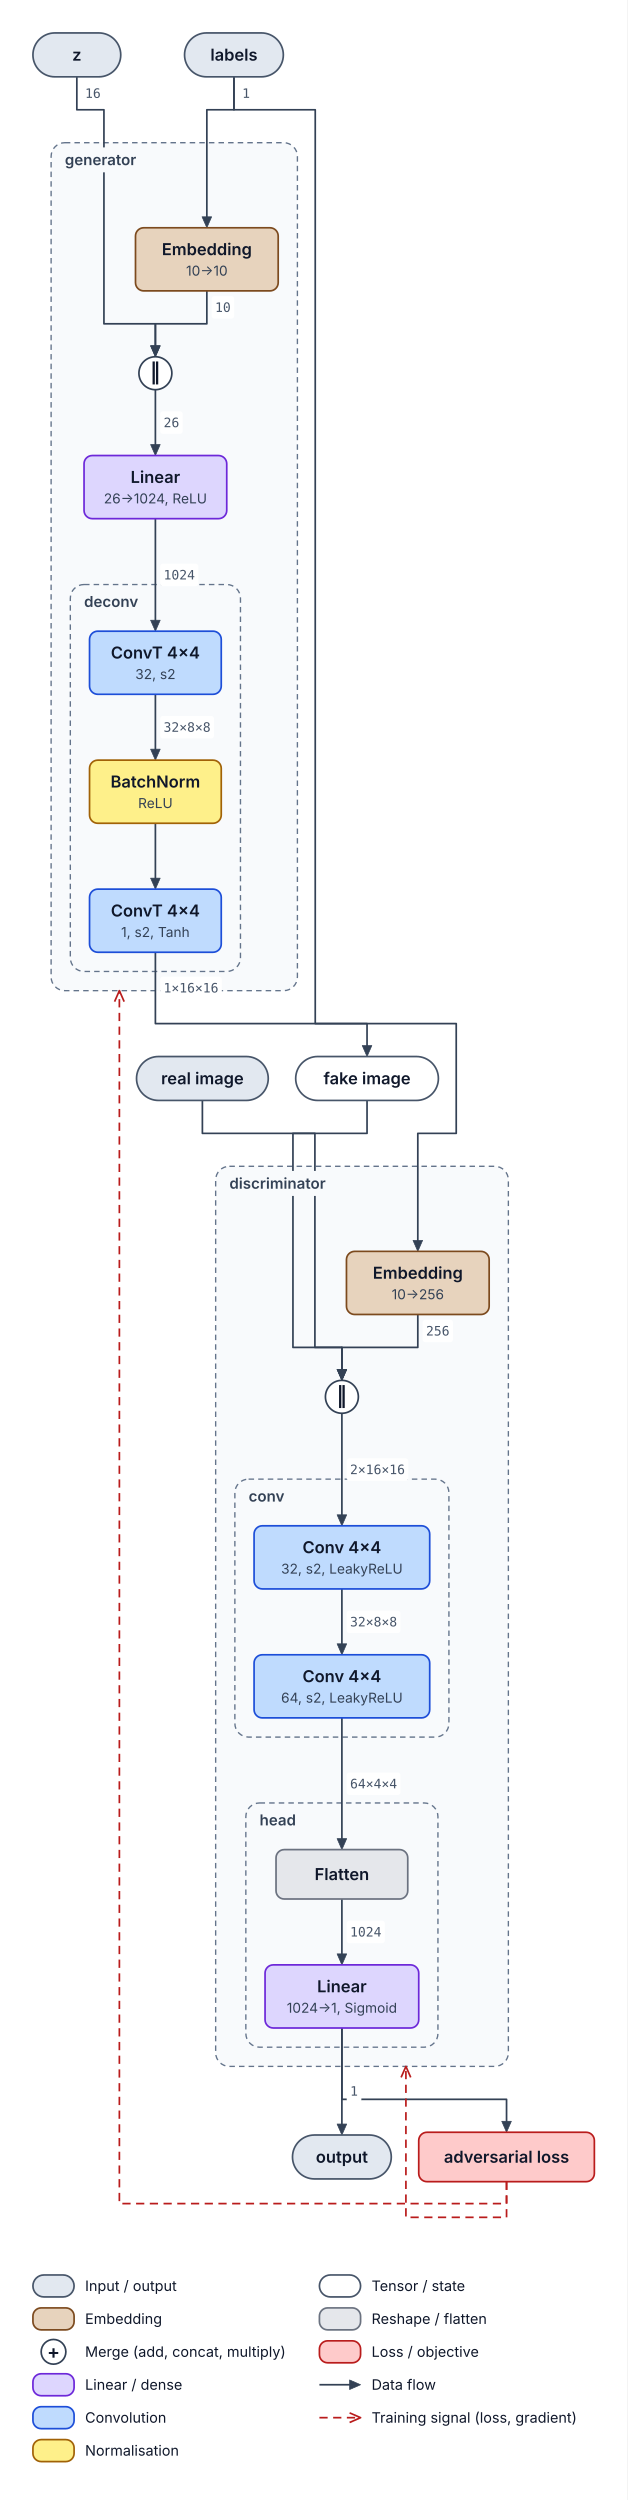
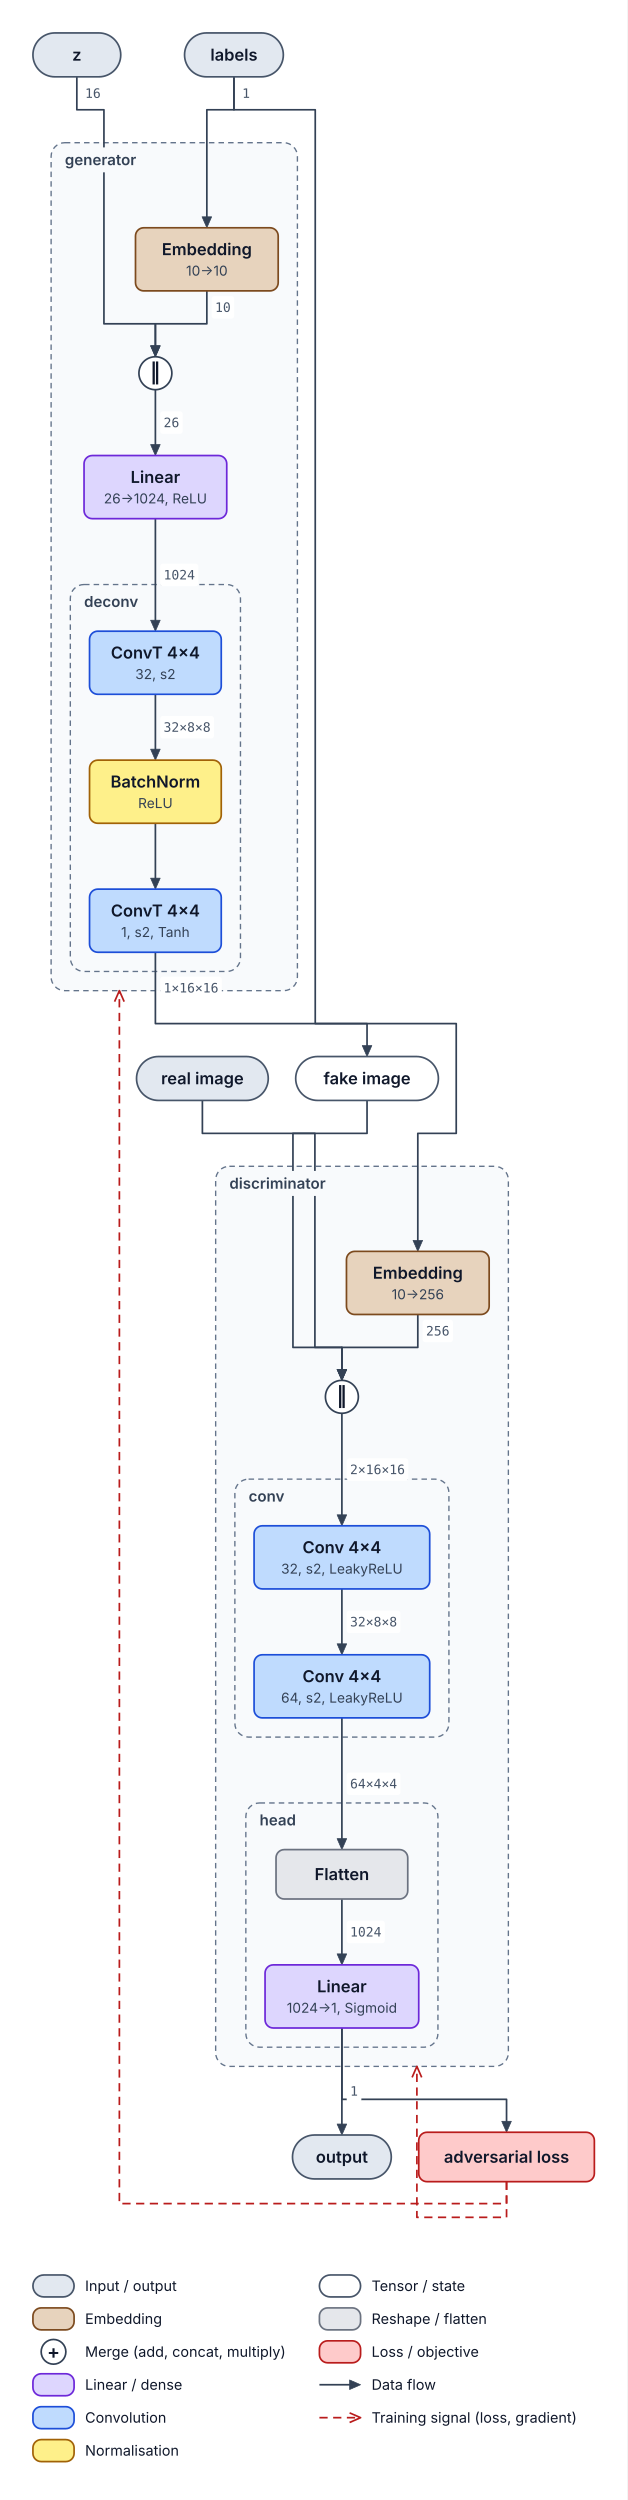
<svg xmlns="http://www.w3.org/2000/svg" width="457.17" height="1822" viewBox="0 0 457.17 1822" role="img">
  <rect x="0" y="0" width="457.17" height="1822" fill="#ffffff" />
  <g class="tg-groups">
    <g class="tg-group" data-id="generator">
      <rect x="37.25" y="104" width="179.5" height="618" rx="10" fill="#f8fafc" stroke="#64748b" stroke-width="1" stroke-linejoin="round" stroke-dasharray="4 3" />
    </g>
    <g class="tg-group" data-id="discriminator">
      <rect x="157.17" y="850" width="213.33" height="656" rx="10" fill="#f8fafc" stroke="#64748b" stroke-width="1" stroke-linejoin="round" stroke-dasharray="4 3" />
    </g>
    <g class="tg-group" data-id="generator.deconv">
      <rect x="51.25" y="426" width="124" height="282" rx="10" fill="#f8fafc" stroke="#64748b" stroke-width="1" stroke-linejoin="round" stroke-dasharray="4 3" />
    </g>
    <g class="tg-group" data-id="discriminator.conv">
      <rect x="171.17" y="1078" width="156" height="188" rx="10" fill="#f8fafc" stroke="#64748b" stroke-width="1" stroke-linejoin="round" stroke-dasharray="4 3" />
    </g>
    <g class="tg-group" data-id="discriminator.head">
      <rect x="179.17" y="1314" width="140" height="178" rx="10" fill="#f8fafc" stroke="#64748b" stroke-width="1" stroke-linejoin="round" stroke-dasharray="4 3" />
    </g>
  </g>
  <g class="tg-edges">
    <g class="tg-edge tg-edge-data">
      <polyline points="113.25,506 113.25,546.8" fill="none" stroke="#334155" stroke-width="1.25" stroke-linejoin="round" />
      <polygon points="113.25,554 109.75,546 116.75,546" fill="#334155" stroke="#334155" stroke-width="0.5" stroke-linejoin="round" />
    </g>
    <g class="tg-edge tg-edge-data">
      <polyline points="113.25,600 113.25,640.8" fill="none" stroke="#334155" stroke-width="1.25" stroke-linejoin="round" />
      <polygon points="113.25,648 109.75,640 116.75,640" fill="#334155" stroke="#334155" stroke-width="0.5" stroke-linejoin="round" />
    </g>
    <g class="tg-edge tg-edge-data">
      <polyline points="150.75,212 150.75,236 113.25,236 113.25,252.8" fill="none" stroke="#334155" stroke-width="1.25" stroke-linejoin="round" />
      <polygon points="113.25,260 109.75,252 116.75,252" fill="#334155" stroke="#334155" stroke-width="0.5" stroke-linejoin="round" />
    </g>
    <g class="tg-edge tg-edge-data">
      <polyline points="113.25,284 113.25,324.8" fill="none" stroke="#334155" stroke-width="1.25" stroke-linejoin="round" />
      <polygon points="113.25,332 109.75,324 116.75,324" fill="#334155" stroke="#334155" stroke-width="0.5" stroke-linejoin="round" />
    </g>
    <g class="tg-edge tg-edge-data">
      <polyline points="113.25,378 113.25,452.8" fill="none" stroke="#334155" stroke-width="1.25" stroke-linejoin="round" />
      <polygon points="113.25,460 109.75,452 116.75,452" fill="#334155" stroke="#334155" stroke-width="0.5" stroke-linejoin="round" />
    </g>
    <g class="tg-edge tg-edge-data">
      <polyline points="249.17,1158 249.17,1198.8" fill="none" stroke="#334155" stroke-width="1.25" stroke-linejoin="round" />
      <polygon points="249.17,1206 245.67,1198 252.67,1198" fill="#334155" stroke="#334155" stroke-width="0.5" stroke-linejoin="round" />
    </g>
    <g class="tg-edge tg-edge-data">
      <polyline points="249.17,1384 249.17,1424.8" fill="none" stroke="#334155" stroke-width="1.25" stroke-linejoin="round" />
      <polygon points="249.17,1432 245.67,1424 252.67,1424" fill="#334155" stroke="#334155" stroke-width="0.5" stroke-linejoin="round" />
    </g>
    <g class="tg-edge tg-edge-data">
      <polyline points="304.5,958 304.5,982 249.17,982 249.17,998.8" fill="none" stroke="#334155" stroke-width="1.25" stroke-linejoin="round" />
      <polygon points="249.17,1006 245.67,998 252.67,998" fill="#334155" stroke="#334155" stroke-width="0.5" stroke-linejoin="round" />
    </g>
    <g class="tg-edge tg-edge-data">
      <polyline points="249.17,1030 249.17,1104.8" fill="none" stroke="#334155" stroke-width="1.25" stroke-linejoin="round" />
      <polygon points="249.17,1112 245.67,1104 252.67,1104" fill="#334155" stroke="#334155" stroke-width="0.5" stroke-linejoin="round" />
    </g>
    <g class="tg-edge tg-edge-data">
      <polyline points="249.17,1252 249.17,1340.8" fill="none" stroke="#334155" stroke-width="1.25" stroke-linejoin="round" />
      <polygon points="249.17,1348 245.67,1340 252.67,1340" fill="#334155" stroke="#334155" stroke-width="0.5" stroke-linejoin="round" />
    </g>
    <g class="tg-edge tg-edge-data">
      <polyline points="170.5,56 170.5,80 150.75,80 150.75,138 150.75,158.8" fill="none" stroke="#334155" stroke-width="1.25" stroke-linejoin="round" />
      <polygon points="150.75,166 147.25,158 154.25,158" fill="#334155" stroke="#334155" stroke-width="0.5" stroke-linejoin="round" />
    </g>
    <g class="tg-edge tg-edge-data">
      <polyline points="56,56 56,80 75.75,80 75.75,236 113.25,236 113.25,252.8" fill="none" stroke="#334155" stroke-width="1.25" stroke-linejoin="round" />
      <polygon points="113.25,260 109.75,252 116.75,252" fill="#334155" stroke="#334155" stroke-width="0.5" stroke-linejoin="round" />
    </g>
    <g class="tg-edge tg-edge-data">
      <polyline points="113.25,694 113.25,746 267.5,746 267.5,762.8" fill="none" stroke="#334155" stroke-width="1.25" stroke-linejoin="round" />
      <polygon points="267.5,770 264,762 271,762" fill="#334155" stroke="#334155" stroke-width="0.5" stroke-linejoin="round" />
    </g>
    <g class="tg-edge tg-edge-data">
      <polyline points="170.5,56 170.5,80 229.75,80 229.75,746 332.5,746 332.5,826 304.5,826 304.5,884 304.5,904.8" fill="none" stroke="#334155" stroke-width="1.25" stroke-linejoin="round" />
      <polygon points="304.5,912 301,904 308,904" fill="#334155" stroke="#334155" stroke-width="0.5" stroke-linejoin="round" />
    </g>
    <g class="tg-edge tg-edge-data">
      <polyline points="267.5,802 267.5,826 213.5,826 213.5,982 249.17,982 249.17,998.8" fill="none" stroke="#334155" stroke-width="1.25" stroke-linejoin="round" />
      <polygon points="249.17,1006 245.67,998 252.67,998" fill="#334155" stroke="#334155" stroke-width="0.5" stroke-linejoin="round" />
    </g>
    <g class="tg-edge tg-edge-data">
      <polyline points="249.17,1478 249.17,1492 249.17,1548.8" fill="none" stroke="#334155" stroke-width="1.25" stroke-linejoin="round" />
      <polygon points="249.17,1556 245.67,1548 252.67,1548" fill="#334155" stroke="#334155" stroke-width="0.5" stroke-linejoin="round" />
    </g>
    <g class="tg-edge tg-edge-data">
      <polyline points="147.5,802 147.5,826 229.5,826 229.5,982 249.17,982 249.17,998.8" fill="none" stroke="#334155" stroke-width="1.25" stroke-linejoin="round" />
      <polygon points="249.17,1006 245.67,998 252.67,998" fill="#334155" stroke="#334155" stroke-width="0.5" stroke-linejoin="round" />
    </g>
    <g class="tg-edge tg-edge-data">
      <polyline points="249.17,1478 249.17,1530 369.17,1530 369.17,1546.8" fill="none" stroke="#334155" stroke-width="1.25" stroke-linejoin="round" />
      <polygon points="369.17,1554 365.67,1546 372.67,1546" fill="#334155" stroke="#334155" stroke-width="0.5" stroke-linejoin="round" />
    </g>
    <g class="tg-edge tg-edge-training">
      <polyline points="369.17,1590 369.17,1606 87,1606 87,722" fill="none" stroke="#b91c1c" stroke-width="1.25" stroke-linejoin="round" stroke-dasharray="6 4" />
      <polyline points="90.5,730 87,722 83.5,730" fill="none" stroke="#b91c1c" stroke-width="1.25" stroke-linejoin="round" />
    </g>
    <g class="tg-edge tg-edge-training">
-       <polyline points="369.17,1590 369.17,1616 295.83,1616 295.83,1506" fill="none" stroke="#b91c1c" stroke-width="1.25" stroke-linejoin="round" stroke-dasharray="6 4" />
-       <polyline points="299.33,1514 295.83,1506 292.33,1514" fill="none" stroke="#b91c1c" stroke-width="1.25" stroke-linejoin="round" />
+       <polyline points="369.17,1590 369.17,1616 303.83,1616 303.83,1506" fill="none" stroke="#b91c1c" stroke-width="1.25" stroke-linejoin="round" stroke-dasharray="6 4" />
+       <polyline points="307.33,1514 303.83,1506 300.33,1514" fill="none" stroke="#b91c1c" stroke-width="1.25" stroke-linejoin="round" />
    </g>
    <g class="tg-edge tg-edge-data">
      <polyline points="232.79,1738 255.59,1738" fill="none" stroke="#334155" stroke-width="1.25" stroke-linejoin="round" />
      <polygon points="262.79,1738 254.79,1741.5 254.79,1734.5" fill="#334155" stroke="#334155" stroke-width="0.5" stroke-linejoin="round" />
    </g>
    <g class="tg-edge tg-edge-training">
      <polyline points="232.79,1762 262.79,1762" fill="none" stroke="#b91c1c" stroke-width="1.25" stroke-linejoin="round" stroke-dasharray="6 4" />
      <polyline points="254.79,1765.5 262.79,1762 254.79,1758.5" fill="none" stroke="#b91c1c" stroke-width="1.25" stroke-linejoin="round" />
    </g>
  </g>
  <g class="tg-nodes">
    <g class="tg-node tg-io" data-id="in:real image">
      <rect x="99.5" y="770" width="96" height="32" rx="16" fill="#e2e8f0" stroke="#475569" stroke-width="1.25" stroke-linejoin="round" />
      <text x="147.5" y="790.2" font-family="'Inter', 'Helvetica Neue', 'Helvetica', 'Arial', 'DejaVu Sans', sans-serif" font-size="12" font-weight="600" text-anchor="middle" fill="#0f172a">real image</text>
    </g>
    <g class="tg-node tg-io" data-id="generator/n0">
      <rect x="24" y="24" width="64" height="32" rx="16" fill="#e2e8f0" stroke="#475569" stroke-width="1.25" stroke-linejoin="round" />
      <text x="56" y="44.2" font-family="'Inter', 'Helvetica Neue', 'Helvetica', 'Arial', 'DejaVu Sans', sans-serif" font-size="12" font-weight="600" text-anchor="middle" fill="#0f172a">z</text>
    </g>
    <g class="tg-node tg-io" data-id="generator/n1">
      <rect x="134.5" y="24" width="72" height="32" rx="16" fill="#e2e8f0" stroke="#475569" stroke-width="1.25" stroke-linejoin="round" />
      <text x="170.5" y="44.2" font-family="'Inter', 'Helvetica Neue', 'Helvetica', 'Arial', 'DejaVu Sans', sans-serif" font-size="12" font-weight="600" text-anchor="middle" fill="#0f172a">labels</text>
    </g>
    <g class="tg-node tg-embedding" data-id="generator/n2">
      <rect x="98.75" y="166" width="104" height="46" rx="6" fill="#e7d3bd" stroke="#7c4a1e" stroke-width="1.25" stroke-linejoin="round" />
      <text x="150.75" y="185.95" font-family="'Inter', 'Helvetica Neue', 'Helvetica', 'Arial', 'DejaVu Sans', sans-serif" font-size="12" font-weight="600" text-anchor="middle" fill="#0f172a">Embedding</text>
      <text x="150.75" y="200.9" font-family="'Inter', 'Helvetica Neue', 'Helvetica', 'Arial', 'DejaVu Sans', sans-serif" font-size="10" text-anchor="middle" fill="#334155">10→10</text>
    </g>
    <g class="tg-node tg-merge" data-id="generator/n3">
      <circle cx="113.25" cy="272" r="12" fill="#ffffff" stroke="#334155" stroke-width="1.25" stroke-linejoin="round" />
      <text x="113.25" y="276.9" font-family="'Inter', 'Helvetica Neue', 'Helvetica', 'Arial', 'DejaVu Sans', sans-serif" font-size="14" font-weight="600" text-anchor="middle" fill="#0f172a">‖</text>
    </g>
    <g class="tg-node tg-linear" data-id="generator/n4">
      <rect x="61.25" y="332" width="104" height="46" rx="6" fill="#ddd6fe" stroke="#6d28d9" stroke-width="1.25" stroke-linejoin="round" />
      <text x="113.25" y="351.95" font-family="'Inter', 'Helvetica Neue', 'Helvetica', 'Arial', 'DejaVu Sans', sans-serif" font-size="12" font-weight="600" text-anchor="middle" fill="#0f172a">Linear</text>
      <text x="113.25" y="366.9" font-family="'Inter', 'Helvetica Neue', 'Helvetica', 'Arial', 'DejaVu Sans', sans-serif" font-size="10" text-anchor="middle" fill="#334155">26→1024, ReLU</text>
    </g>
    <g class="tg-node tg-conv" data-id="generator/n7">
      <rect x="65.25" y="460" width="96" height="46" rx="6" fill="#bfdbfe" stroke="#1d4ed8" stroke-width="1.25" stroke-linejoin="round" />
      <text x="113.25" y="479.95" font-family="'Inter', 'Helvetica Neue', 'Helvetica', 'Arial', 'DejaVu Sans', sans-serif" font-size="12" font-weight="600" text-anchor="middle" fill="#0f172a">ConvT 4×4</text>
      <text x="113.25" y="494.9" font-family="'Inter', 'Helvetica Neue', 'Helvetica', 'Arial', 'DejaVu Sans', sans-serif" font-size="10" text-anchor="middle" fill="#334155">32, s2</text>
    </g>
    <g class="tg-node tg-norm" data-id="generator/n8">
      <rect x="65.25" y="554" width="96" height="46" rx="6" fill="#fef08a" stroke="#a16207" stroke-width="1.25" stroke-linejoin="round" />
      <text x="113.25" y="573.95" font-family="'Inter', 'Helvetica Neue', 'Helvetica', 'Arial', 'DejaVu Sans', sans-serif" font-size="12" font-weight="600" text-anchor="middle" fill="#0f172a">BatchNorm</text>
      <text x="113.25" y="588.9" font-family="'Inter', 'Helvetica Neue', 'Helvetica', 'Arial', 'DejaVu Sans', sans-serif" font-size="10" text-anchor="middle" fill="#334155">ReLU</text>
    </g>
    <g class="tg-node tg-conv" data-id="generator/n10">
      <rect x="65.25" y="648" width="96" height="46" rx="6" fill="#bfdbfe" stroke="#1d4ed8" stroke-width="1.25" stroke-linejoin="round" />
      <text x="113.25" y="667.95" font-family="'Inter', 'Helvetica Neue', 'Helvetica', 'Arial', 'DejaVu Sans', sans-serif" font-size="12" font-weight="600" text-anchor="middle" fill="#0f172a">ConvT 4×4</text>
      <text x="113.25" y="682.9" font-family="'Inter', 'Helvetica Neue', 'Helvetica', 'Arial', 'DejaVu Sans', sans-serif" font-size="10" text-anchor="middle" fill="#334155">1, s2, Tanh</text>
    </g>
    <g class="tg-node tg-tensor" data-id="generator/n12">
      <rect x="215.5" y="770" width="104" height="32" rx="16" fill="#ffffff" stroke="#475569" stroke-width="1.25" stroke-linejoin="round" />
      <text x="267.5" y="790.2" font-family="'Inter', 'Helvetica Neue', 'Helvetica', 'Arial', 'DejaVu Sans', sans-serif" font-size="12" font-weight="600" text-anchor="middle" fill="#0f172a">fake image</text>
    </g>
    <g class="tg-node tg-embedding" data-id="discriminator/n2">
      <rect x="252.5" y="912" width="104" height="46" rx="6" fill="#e7d3bd" stroke="#7c4a1e" stroke-width="1.25" stroke-linejoin="round" />
      <text x="304.5" y="931.95" font-family="'Inter', 'Helvetica Neue', 'Helvetica', 'Arial', 'DejaVu Sans', sans-serif" font-size="12" font-weight="600" text-anchor="middle" fill="#0f172a">Embedding</text>
      <text x="304.5" y="946.9" font-family="'Inter', 'Helvetica Neue', 'Helvetica', 'Arial', 'DejaVu Sans', sans-serif" font-size="10" text-anchor="middle" fill="#334155">10→256</text>
    </g>
    <g class="tg-node tg-merge" data-id="discriminator/n4">
      <circle cx="249.17" cy="1018" r="12" fill="#ffffff" stroke="#334155" stroke-width="1.25" stroke-linejoin="round" />
      <text x="249.17" y="1022.9" font-family="'Inter', 'Helvetica Neue', 'Helvetica', 'Arial', 'DejaVu Sans', sans-serif" font-size="14" font-weight="600" text-anchor="middle" fill="#0f172a">‖</text>
    </g>
    <g class="tg-node tg-conv" data-id="discriminator/n5">
      <rect x="185.17" y="1112" width="128" height="46" rx="6" fill="#bfdbfe" stroke="#1d4ed8" stroke-width="1.25" stroke-linejoin="round" />
      <text x="249.17" y="1131.95" font-family="'Inter', 'Helvetica Neue', 'Helvetica', 'Arial', 'DejaVu Sans', sans-serif" font-size="12" font-weight="600" text-anchor="middle" fill="#0f172a">Conv 4×4</text>
      <text x="249.17" y="1146.9" font-family="'Inter', 'Helvetica Neue', 'Helvetica', 'Arial', 'DejaVu Sans', sans-serif" font-size="10" text-anchor="middle" fill="#334155">32, s2, LeakyReLU</text>
    </g>
    <g class="tg-node tg-conv" data-id="discriminator/n7">
      <rect x="185.17" y="1206" width="128" height="46" rx="6" fill="#bfdbfe" stroke="#1d4ed8" stroke-width="1.25" stroke-linejoin="round" />
      <text x="249.17" y="1225.95" font-family="'Inter', 'Helvetica Neue', 'Helvetica', 'Arial', 'DejaVu Sans', sans-serif" font-size="12" font-weight="600" text-anchor="middle" fill="#0f172a">Conv 4×4</text>
      <text x="249.17" y="1240.9" font-family="'Inter', 'Helvetica Neue', 'Helvetica', 'Arial', 'DejaVu Sans', sans-serif" font-size="10" text-anchor="middle" fill="#334155">64, s2, LeakyReLU</text>
    </g>
    <g class="tg-node tg-reshape" data-id="discriminator/n9">
      <rect x="201.17" y="1348" width="96" height="36" rx="6" fill="#e5e7eb" stroke="#6b7280" stroke-width="1.25" stroke-linejoin="round" />
      <text x="249.17" y="1370.2" font-family="'Inter', 'Helvetica Neue', 'Helvetica', 'Arial', 'DejaVu Sans', sans-serif" font-size="12" font-weight="600" text-anchor="middle" fill="#0f172a">Flatten</text>
    </g>
    <g class="tg-node tg-linear" data-id="discriminator/n10">
      <rect x="193.17" y="1432" width="112" height="46" rx="6" fill="#ddd6fe" stroke="#6d28d9" stroke-width="1.25" stroke-linejoin="round" />
      <text x="249.17" y="1451.95" font-family="'Inter', 'Helvetica Neue', 'Helvetica', 'Arial', 'DejaVu Sans', sans-serif" font-size="12" font-weight="600" text-anchor="middle" fill="#0f172a">Linear</text>
      <text x="249.17" y="1466.9" font-family="'Inter', 'Helvetica Neue', 'Helvetica', 'Arial', 'DejaVu Sans', sans-serif" font-size="10" text-anchor="middle" fill="#334155">1024→1, Sigmoid</text>
    </g>
    <g class="tg-node tg-io" data-id="discriminator/n12">
      <rect x="213.17" y="1556" width="72" height="32" rx="16" fill="#e2e8f0" stroke="#475569" stroke-width="1.25" stroke-linejoin="round" />
      <text x="249.17" y="1576.2" font-family="'Inter', 'Helvetica Neue', 'Helvetica', 'Arial', 'DejaVu Sans', sans-serif" font-size="12" font-weight="600" text-anchor="middle" fill="#0f172a">output</text>
    </g>
    <g class="tg-node tg-loss" data-id="loss:adversarial loss">
      <rect x="305.17" y="1554" width="128" height="36" rx="6" fill="#fecaca" stroke="#b91c1c" stroke-width="1.25" stroke-linejoin="round" />
      <text x="369.17" y="1576.2" font-family="'Inter', 'Helvetica Neue', 'Helvetica', 'Arial', 'DejaVu Sans', sans-serif" font-size="12" font-weight="600" text-anchor="middle" fill="#0f172a">adversarial loss</text>
    </g>
    <g class="tg-node tg-io" data-id="legend:0:io">
      <rect x="24" y="1658" width="30" height="16" rx="8" fill="#e2e8f0" stroke="#475569" stroke-width="1.25" stroke-linejoin="round" />
    </g>
    <g class="tg-node tg-embedding" data-id="legend:1:embedding">
      <rect x="24" y="1682" width="30" height="16" rx="6" fill="#e7d3bd" stroke="#7c4a1e" stroke-width="1.25" stroke-linejoin="round" />
    </g>
    <g class="tg-node tg-merge" data-id="legend:2:merge">
      <circle cx="39" cy="1714" r="9" fill="#ffffff" stroke="#334155" stroke-width="1.25" stroke-linejoin="round" />
      <text x="39" y="1718.9" font-family="'Inter', 'Helvetica Neue', 'Helvetica', 'Arial', 'DejaVu Sans', sans-serif" font-size="14" font-weight="600" text-anchor="middle" fill="#0f172a">+</text>
    </g>
    <g class="tg-node tg-linear" data-id="legend:3:linear">
      <rect x="24" y="1730" width="30" height="16" rx="6" fill="#ddd6fe" stroke="#6d28d9" stroke-width="1.25" stroke-linejoin="round" />
    </g>
    <g class="tg-node tg-conv" data-id="legend:4:conv">
      <rect x="24" y="1754" width="30" height="16" rx="6" fill="#bfdbfe" stroke="#1d4ed8" stroke-width="1.25" stroke-linejoin="round" />
    </g>
    <g class="tg-node tg-norm" data-id="legend:5:norm">
      <rect x="24" y="1778" width="30" height="16" rx="6" fill="#fef08a" stroke="#a16207" stroke-width="1.25" stroke-linejoin="round" />
    </g>
    <g class="tg-node tg-tensor" data-id="legend:6:tensor">
      <rect x="232.79" y="1658" width="30" height="16" rx="8" fill="#ffffff" stroke="#475569" stroke-width="1.25" stroke-linejoin="round" />
    </g>
    <g class="tg-node tg-reshape" data-id="legend:7:reshape">
      <rect x="232.79" y="1682" width="30" height="16" rx="6" fill="#e5e7eb" stroke="#6b7280" stroke-width="1.25" stroke-linejoin="round" />
    </g>
    <g class="tg-node tg-loss" data-id="legend:8:loss">
      <rect x="232.79" y="1706" width="30" height="16" rx="6" fill="#fecaca" stroke="#b91c1c" stroke-width="1.25" stroke-linejoin="round" />
    </g>
  </g>
  <g class="tg-labels">
    <rect x="44.75" y="107.4" width="53.97" height="18.2" rx="2" fill="#f8fafc" />
    <text x="47.25" y="120.35" font-family="'Inter', 'Helvetica Neue', 'Helvetica', 'Arial', 'DejaVu Sans', sans-serif" font-size="11" font-weight="600" fill="#334155">generator</text>
    <rect x="164.67" y="853.4" width="74.38" height="18.2" rx="2" fill="#f8fafc" />
    <text x="167.17" y="866.35" font-family="'Inter', 'Helvetica Neue', 'Helvetica', 'Arial', 'DejaVu Sans', sans-serif" font-size="11" font-weight="600" fill="#334155">discriminator</text>
    <rect x="58.75" y="429.4" width="43.48" height="18.2" rx="2" fill="#f8fafc" />
    <text x="61.25" y="442.35" font-family="'Inter', 'Helvetica Neue', 'Helvetica', 'Arial', 'DejaVu Sans', sans-serif" font-size="11" font-weight="600" fill="#334155">deconv</text>
    <rect x="178.67" y="1081.4" width="30.65" height="18.2" rx="2" fill="#f8fafc" />
    <text x="181.17" y="1094.35" font-family="'Inter', 'Helvetica Neue', 'Helvetica', 'Arial', 'DejaVu Sans', sans-serif" font-size="11" font-weight="600" fill="#334155">conv</text>
    <rect x="186.67" y="1317.4" width="30.65" height="18.2" rx="2" fill="#f8fafc" />
    <text x="189.17" y="1330.35" font-family="'Inter', 'Helvetica Neue', 'Helvetica', 'Arial', 'DejaVu Sans', sans-serif" font-size="11" font-weight="600" fill="#334155">head</text>
    <rect x="116.75" y="521.8" width="39.2" height="16.4" rx="2" fill="#ffffff" />
    <text x="136.35" y="533.33" font-family="'JetBrains Mono', 'SF Mono', 'Menlo', 'Consolas', 'DejaVu Sans Mono', monospace" font-size="9.5" text-anchor="middle" fill="#475569">32×8×8</text>
    <rect x="154.25" y="215.8" width="16.4" height="16.4" rx="2" fill="#ffffff" />
    <text x="162.45" y="227.32" font-family="'JetBrains Mono', 'SF Mono', 'Menlo', 'Consolas', 'DejaVu Sans Mono', monospace" font-size="9.5" text-anchor="middle" fill="#475569">10</text>
    <rect x="116.75" y="299.8" width="16.4" height="16.4" rx="2" fill="#ffffff" />
    <text x="124.95" y="311.32" font-family="'JetBrains Mono', 'SF Mono', 'Menlo', 'Consolas', 'DejaVu Sans Mono', monospace" font-size="9.5" text-anchor="middle" fill="#475569">26</text>
    <rect x="116.75" y="410.8" width="27.8" height="16.4" rx="2" fill="#ffffff" />
    <text x="130.65" y="422.32" font-family="'JetBrains Mono', 'SF Mono', 'Menlo', 'Consolas', 'DejaVu Sans Mono', monospace" font-size="9.5" text-anchor="middle" fill="#475569">1024</text>
    <rect x="252.67" y="1173.8" width="39.2" height="16.4" rx="2" fill="#ffffff" />
    <text x="272.27" y="1185.33" font-family="'JetBrains Mono', 'SF Mono', 'Menlo', 'Consolas', 'DejaVu Sans Mono', monospace" font-size="9.5" text-anchor="middle" fill="#475569">32×8×8</text>
    <rect x="252.67" y="1399.8" width="27.8" height="16.4" rx="2" fill="#ffffff" />
    <text x="266.57" y="1411.33" font-family="'JetBrains Mono', 'SF Mono', 'Menlo', 'Consolas', 'DejaVu Sans Mono', monospace" font-size="9.5" text-anchor="middle" fill="#475569">1024</text>
    <rect x="308" y="961.8" width="22.1" height="16.4" rx="2" fill="#ffffff" />
    <text x="319.05" y="973.33" font-family="'JetBrains Mono', 'SF Mono', 'Menlo', 'Consolas', 'DejaVu Sans Mono', monospace" font-size="9.5" text-anchor="middle" fill="#475569">256</text>
    <rect x="252.67" y="1062.8" width="44.9" height="16.4" rx="2" fill="#ffffff" />
    <text x="275.12" y="1074.33" font-family="'JetBrains Mono', 'SF Mono', 'Menlo', 'Consolas', 'DejaVu Sans Mono', monospace" font-size="9.5" text-anchor="middle" fill="#475569">2×16×16</text>
    <rect x="252.67" y="1291.8" width="39.2" height="16.4" rx="2" fill="#ffffff" />
    <text x="272.27" y="1303.33" font-family="'JetBrains Mono', 'SF Mono', 'Menlo', 'Consolas', 'DejaVu Sans Mono', monospace" font-size="9.5" text-anchor="middle" fill="#475569">64×4×4</text>
    <rect x="174" y="59.8" width="10.7" height="16.4" rx="2" fill="#ffffff" />
    <text x="179.35" y="71.33" font-family="'JetBrains Mono', 'SF Mono', 'Menlo', 'Consolas', 'DejaVu Sans Mono', monospace" font-size="9.5" text-anchor="middle" fill="#475569">1</text>
    <rect x="59.5" y="59.8" width="16.4" height="16.4" rx="2" fill="#ffffff" />
    <text x="67.7" y="71.33" font-family="'JetBrains Mono', 'SF Mono', 'Menlo', 'Consolas', 'DejaVu Sans Mono', monospace" font-size="9.5" text-anchor="middle" fill="#475569">16</text>
    <rect x="116.75" y="711.8" width="44.9" height="16.4" rx="2" fill="#ffffff" />
    <text x="139.2" y="723.33" font-family="'JetBrains Mono', 'SF Mono', 'Menlo', 'Consolas', 'DejaVu Sans Mono', monospace" font-size="9.5" text-anchor="middle" fill="#475569">1×16×16</text>
    <rect x="252.67" y="1515.8" width="10.7" height="16.4" rx="2" fill="#ffffff" />
    <text x="258.02" y="1527.33" font-family="'JetBrains Mono', 'SF Mono', 'Menlo', 'Consolas', 'DejaVu Sans Mono', monospace" font-size="9.5" text-anchor="middle" fill="#475569">1</text>
    <text x="62" y="1669.67" font-family="'Inter', 'Helvetica Neue', 'Helvetica', 'Arial', 'DejaVu Sans', sans-serif" font-size="10.5" fill="#0f172a">Input / output</text>
    <text x="62" y="1693.67" font-family="'Inter', 'Helvetica Neue', 'Helvetica', 'Arial', 'DejaVu Sans', sans-serif" font-size="10.5" fill="#0f172a">Embedding</text>
    <text x="62" y="1717.67" font-family="'Inter', 'Helvetica Neue', 'Helvetica', 'Arial', 'DejaVu Sans', sans-serif" font-size="10.5" fill="#0f172a">Merge (add, concat, multiply)</text>
    <text x="62" y="1741.67" font-family="'Inter', 'Helvetica Neue', 'Helvetica', 'Arial', 'DejaVu Sans', sans-serif" font-size="10.5" fill="#0f172a">Linear / dense</text>
    <text x="62" y="1765.67" font-family="'Inter', 'Helvetica Neue', 'Helvetica', 'Arial', 'DejaVu Sans', sans-serif" font-size="10.5" fill="#0f172a">Convolution</text>
    <text x="62" y="1789.67" font-family="'Inter', 'Helvetica Neue', 'Helvetica', 'Arial', 'DejaVu Sans', sans-serif" font-size="10.5" fill="#0f172a">Normalisation</text>
    <text x="270.79" y="1669.67" font-family="'Inter', 'Helvetica Neue', 'Helvetica', 'Arial', 'DejaVu Sans', sans-serif" font-size="10.5" fill="#0f172a">Tensor / state</text>
    <text x="270.79" y="1693.67" font-family="'Inter', 'Helvetica Neue', 'Helvetica', 'Arial', 'DejaVu Sans', sans-serif" font-size="10.5" fill="#0f172a">Reshape / flatten</text>
    <text x="270.79" y="1717.67" font-family="'Inter', 'Helvetica Neue', 'Helvetica', 'Arial', 'DejaVu Sans', sans-serif" font-size="10.5" fill="#0f172a">Loss / objective</text>
    <text x="270.79" y="1741.67" font-family="'Inter', 'Helvetica Neue', 'Helvetica', 'Arial', 'DejaVu Sans', sans-serif" font-size="10.5" fill="#0f172a">Data flow</text>
    <text x="270.79" y="1765.67" font-family="'Inter', 'Helvetica Neue', 'Helvetica', 'Arial', 'DejaVu Sans', sans-serif" font-size="10.5" fill="#0f172a">Training signal (loss, gradient)</text>
  </g>
</svg>
